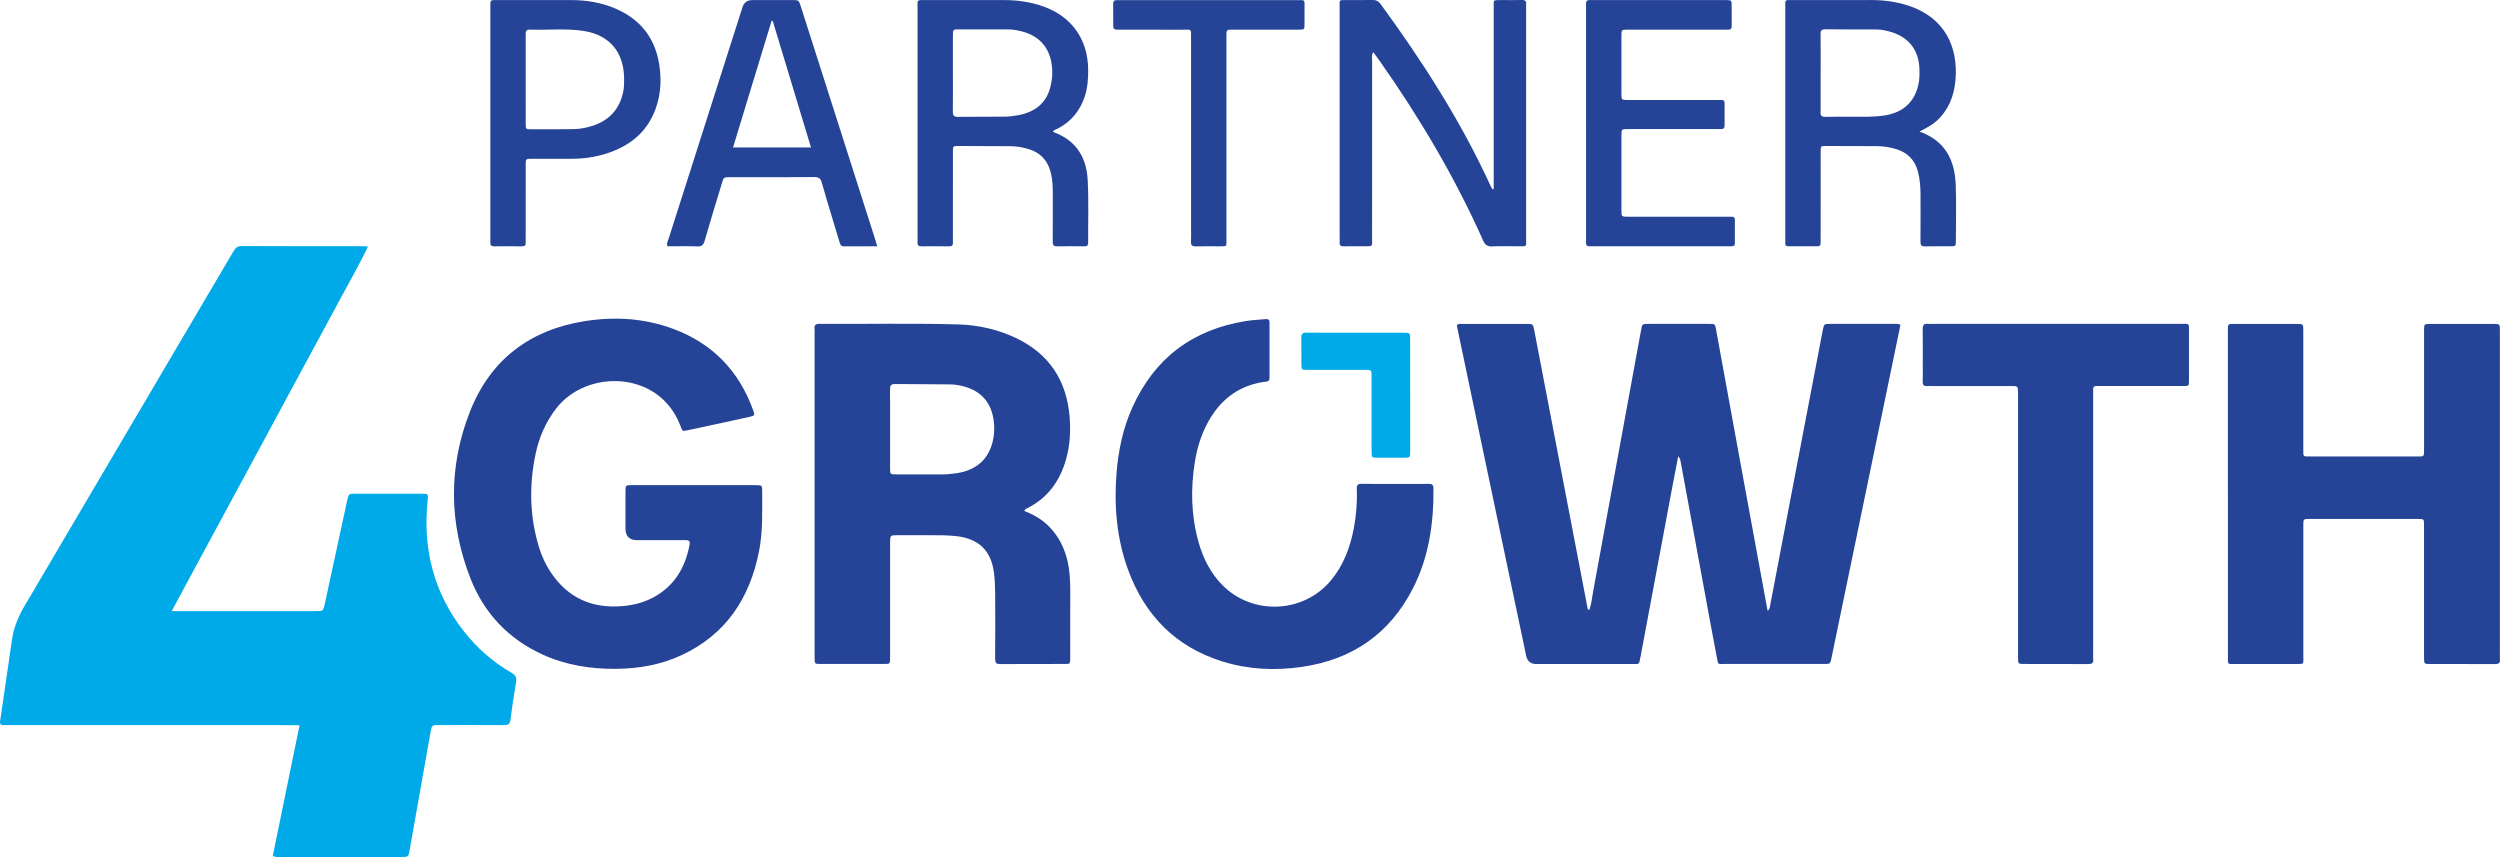
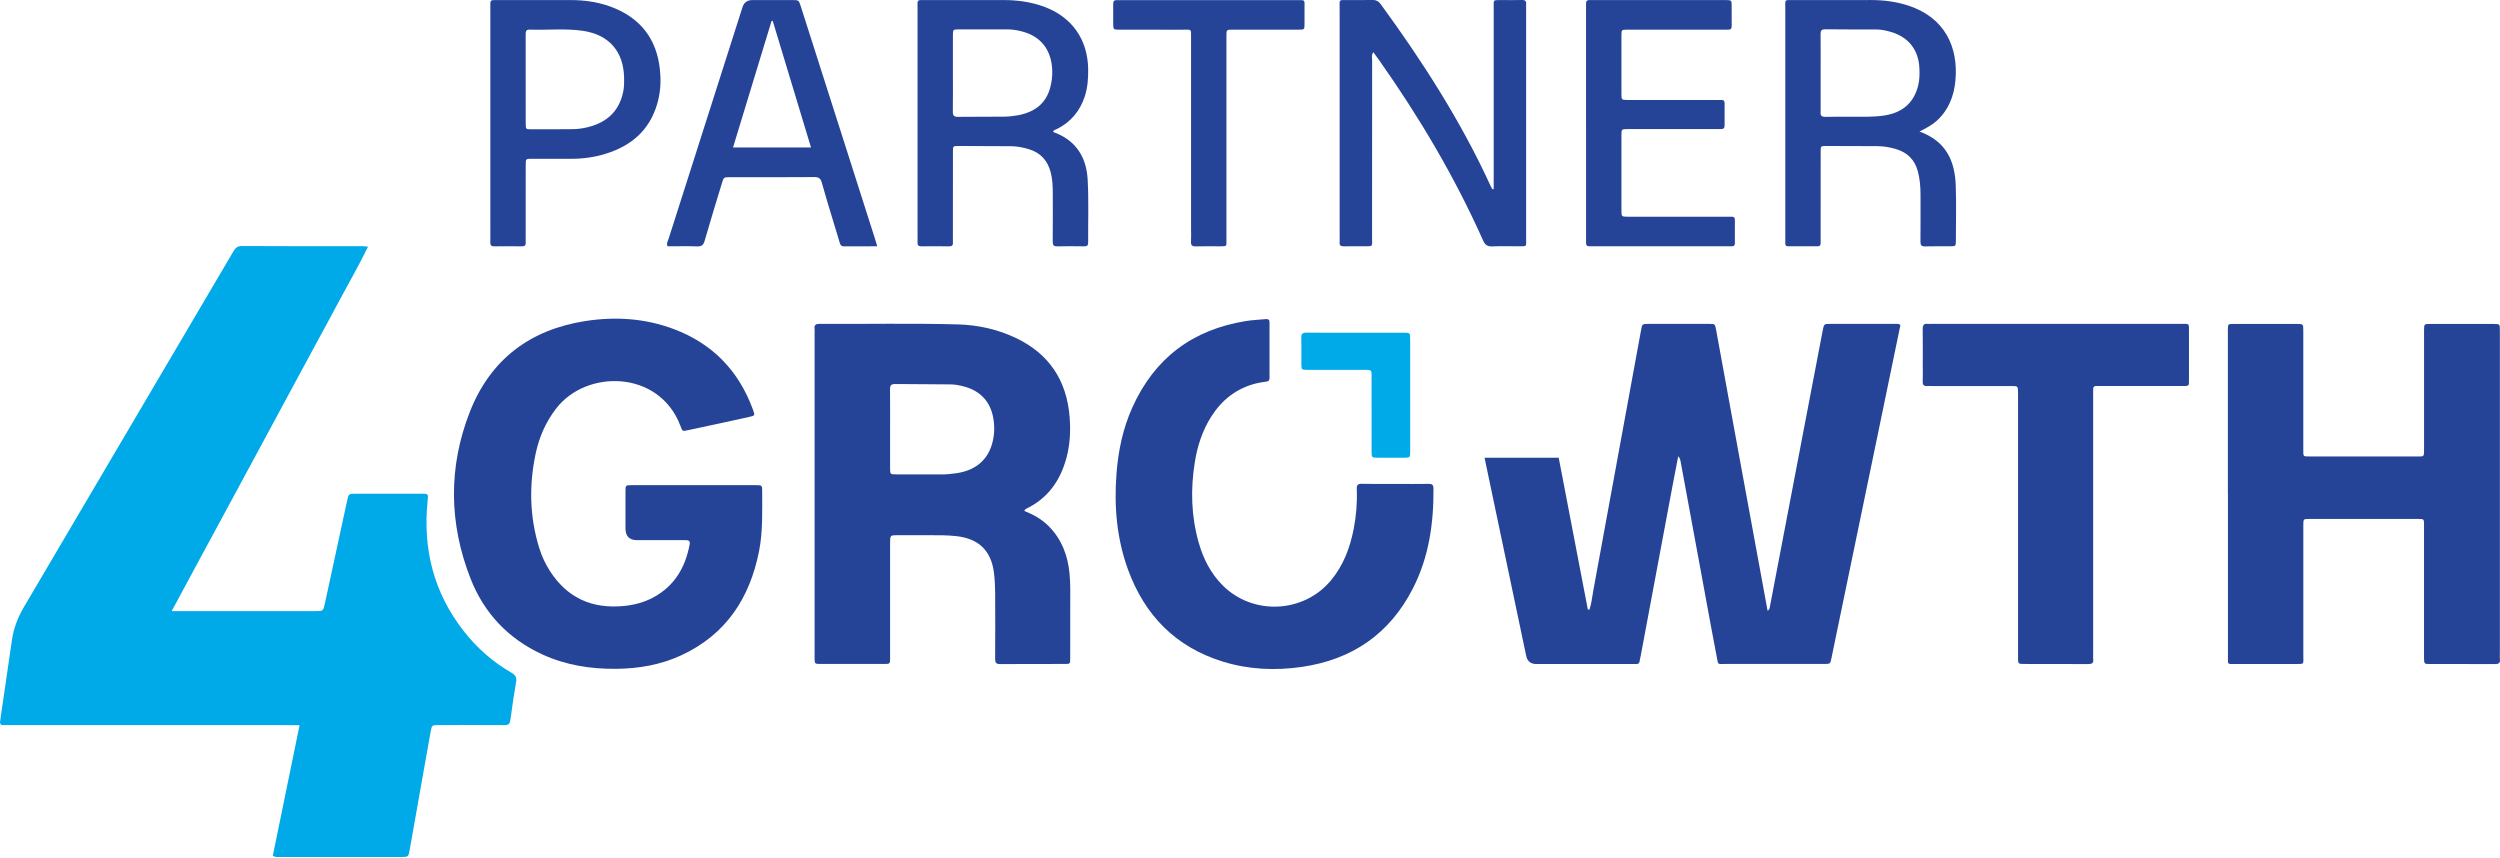
<svg xmlns="http://www.w3.org/2000/svg" id="Calque_1" data-name="Calque 1" viewBox="0 0 780.88 267.7">
  <defs>
    <style>
      .cls-1 {
        fill: #00aae9;
      }

      .cls-2 {
        fill: #254497;
      }
    </style>
+     <clipPath id="w-crop">
+       <rect x="489" y="0" width="291.88" height="267.7" />
+       <rect x="0" y="142.97" width="489" height="124.73" />
+     </clipPath>
  </defs>
  <path class="cls-1" d="M53.63,190.88h13.02c10.64,0,21.27,0,31.91,0,2.37,0,2.4,0,2.91-2.36,2.32-10.69,4.63-21.37,6.94-32.06.48-2.23.47-2.25,2.76-2.25,6.8,0,13.6,0,20.39,0,2.26,0,2.24.02,2.01,2.24-1.55,15.05,1.91,28.71,11.3,40.71,4.13,5.28,9.11,9.64,14.92,12.99,1.24.72,1.66,1.47,1.42,2.86-.66,3.94-1.29,7.88-1.78,11.84-.17,1.39-.77,1.65-2.01,1.64-6.24-.05-12.48-.02-18.72-.02-.56,0-1.12,0-1.68,0-2.11.02-2.13.02-2.53,2.18-.55,2.98-1.06,5.97-1.59,8.96-1.64,9.27-3.28,18.55-4.93,27.82-.4,2.24-.42,2.25-2.73,2.25-12.56,0-25.11,0-37.67,0-.71,0-1.44.16-2.36-.37,2.75-13.41,5.52-26.91,8.36-40.78-5.3-.1-10.45-.04-15.59-.05-5.2-.01-10.4,0-15.6,0H.51c-.63-.45-.52-.87-.47-1.24,1.22-8.45,2.44-16.91,3.69-25.36.54-3.68,1.87-7.09,3.75-10.29,21.78-36.97,43.56-73.93,65.33-110.91.63-1.07,1.18-1.84,2.71-1.83,12.64.08,25.27.05,37.91.05.39,0,.77.06,1.52.12-2.72,5.7-5.81,10.97-8.67,16.35-2.88,5.43-5.85,10.82-8.77,16.23-2.93,5.41-5.85,10.82-8.77,16.24-2.88,5.34-5.77,10.68-8.65,16.03-2.92,5.41-5.84,10.83-8.77,16.24-2.92,5.41-5.86,10.82-8.78,16.23-2.91,5.39-5.81,10.78-8.92,16.55Z" />
-   <path class="cls-2" d="M496.43,190.49c.68-1.82.83-3.79,1.18-5.69,5.02-27.24,10-54.49,14.99-81.74.34-1.86.34-1.88,2.28-1.89,6.32-.01,12.64-.01,18.96,0,1.82,0,1.85.02,2.17,1.75,2.45,13.35,4.88,26.7,7.32,40.05,2.92,15.93,5.85,31.85,8.78,47.8.64-.35.65-.94.76-1.48,3.87-20.23,7.74-40.46,11.6-60.68,1.62-8.47,3.23-16.94,4.86-25.4.39-2.02.4-2.04,2.42-2.04,6.64,0,13.28,0,19.92,0,.62,0,1.29-.15,1.93.34-1.79,8.63-3.58,17.31-5.37,25.98-4.57,22.04-9.14,44.08-13.7,66.12-.83,3.99-1.64,7.98-2.47,11.96-.37,1.8-.39,1.82-2.36,1.82-10.32,0-20.64.01-30.96,0-2.37,0-2,.36-2.5-2.17-1.36-6.97-2.61-13.97-3.9-20.95-2.45-13.27-4.89-26.54-7.34-39.8-.11-.61-.15-1.27-.81-1.96-.67,3.51-1.33,6.87-1.96,10.23-3.26,17.42-6.52,34.84-9.78,52.26-.09.47-.25.93-.29,1.41-.05.68-.37,1.01-1.06,1-.56,0-1.12,0-1.68,0-9.84,0-19.68,0-29.52,0q-2.65,0-3.19-2.54c-3.53-16.79-7.06-33.59-10.59-50.38-3.64-17.34-7.28-34.68-10.92-52.03-.06-.31-.09-.62-.13-.91.57-.58,1.24-.36,1.85-.37,6.64-.02,13.28-.02,19.92,0,1.97,0,2.01.01,2.39,2.01,2.18,11.29,4.34,22.58,6.5,33.87,3.37,17.56,6.73,35.12,10.11,52.68.05.27-.02.66.59.75Z" />
+   <path class="cls-2" clip-path="url(#w-crop)" d="M496.43,190.49c.68-1.82.83-3.79,1.18-5.69,5.02-27.24,10-54.49,14.99-81.74.34-1.86.34-1.88,2.28-1.89,6.32-.01,12.64-.01,18.96,0,1.82,0,1.85.02,2.17,1.75,2.45,13.35,4.88,26.7,7.32,40.05,2.92,15.93,5.85,31.85,8.78,47.8.64-.35.65-.94.76-1.48,3.87-20.23,7.74-40.46,11.6-60.68,1.62-8.47,3.23-16.94,4.86-25.4.39-2.02.4-2.04,2.42-2.04,6.64,0,13.28,0,19.92,0,.62,0,1.29-.15,1.93.34-1.79,8.63-3.58,17.31-5.37,25.98-4.57,22.04-9.14,44.08-13.7,66.12-.83,3.99-1.64,7.98-2.47,11.96-.37,1.8-.39,1.82-2.36,1.82-10.32,0-20.64.01-30.96,0-2.37,0-2,.36-2.5-2.17-1.36-6.97-2.61-13.97-3.9-20.95-2.45-13.27-4.89-26.54-7.34-39.8-.11-.61-.15-1.27-.81-1.96-.67,3.51-1.33,6.87-1.96,10.23-3.26,17.42-6.52,34.84-9.78,52.26-.09.47-.25.93-.29,1.41-.05.68-.37,1.01-1.06,1-.56,0-1.12,0-1.68,0-9.84,0-19.68,0-29.52,0q-2.65,0-3.19-2.54c-3.53-16.79-7.06-33.59-10.59-50.38-3.64-17.34-7.28-34.68-10.92-52.03-.06-.31-.09-.62-.13-.91.57-.58,1.24-.36,1.85-.37,6.64-.02,13.28-.02,19.92,0,1.97,0,2.01.01,2.39,2.01,2.18,11.29,4.34,22.58,6.5,33.87,3.37,17.56,6.73,35.12,10.11,52.68.05.27-.02.66.59.75Z" />
  <path class="cls-2" d="M334.06,179.04c-.56-5.65-2.49-10.7-6.59-14.78-2.13-2.11-4.68-3.55-7.53-4.67.19-.34.21-.42.27-.46.12-.1.25-.19.39-.26,6.73-3.25,10.59-8.77,12.5-15.82,1.14-4.21,1.34-8.51,1-12.83-.92-11.38-6.39-19.7-16.77-24.64-5.71-2.72-11.81-4.07-18.08-4.25-14.38-.4-28.78-.08-43.17-.18-1.2-.01-1.83.29-1.65,1.61.07.55.01,1.12.01,1.68v100.91c0,2.01.02,2.04,1.88,2.04,6.64.02,13.28.02,19.91,0,1.76,0,1.79-.03,1.79-1.87.01-7.91,0-15.82,0-23.73v-12.22c.01-2.38.02-2.39,2.31-2.4,3.19,0,6.39,0,9.59,0,2.96,0,5.91-.03,8.86.3,6.94.79,10.85,4.56,11.69,11.49.25,2.06.36,4.15.37,6.22.04,6.87.04,13.74-.01,20.61,0,1.23.33,1.65,1.61,1.64,6.71-.06,13.43-.02,20.15-.04,1.65,0,1.69-.04,1.69-1.75.02-5.35.01-10.71.01-16.06-.01-3.51.12-7.03-.23-10.54ZM310.37,136.32c-.94,6.55-4.95,10.52-11.61,11.49-1.66.24-3.32.4-5.01.38-4.63-.03-9.26,0-13.89-.02-1.8,0-1.83-.04-1.84-1.88,0-4.07,0-8.14,0-12.21s.03-8.29-.02-12.44c-.02-1.19.28-1.7,1.58-1.69,5.83.08,11.66.03,17.48.12,1.34.02,2.71.3,4.01.64,5.54,1.46,8.74,5.27,9.36,11.08.16,1.51.16,3.03-.06,4.53Z" />
  <path class="cls-2" d="M695.88,154.29v-49.87c0-.48,0-.96,0-1.44.03-1.77.03-1.8,1.86-1.8,6.56-.01,13.12-.01,19.67,0,2.01,0,2.03.03,2.03,2.15,0,11.91,0,23.82,0,35.72,0,.48,0,.96,0,1.44,0,2.2-.11,2.08,2.09,2.08,11.12,0,22.23,0,33.35,0,2.34,0,2.28.25,2.28-2.39,0-11.91,0-23.82,0-35.72,0-.48,0-.96,0-1.44.04-1.8.04-1.83,1.88-1.83,6.64-.01,13.28-.01,19.91,0,1.87,0,1.89.03,1.89,2.05,0,8.23,0,16.46,0,24.69,0,25.41,0,50.83,0,76.24,0,.56-.06,1.13.01,1.68.19,1.35-.49,1.59-1.66,1.58-6.72-.04-13.44-.01-20.15-.02-1.86,0-1.88-.03-1.89-2.05,0-10.39,0-20.78,0-31.17,0-3.44.01-6.87,0-10.31-.01-1.73-.04-1.77-1.67-1.78-11.44-.01-22.87-.01-34.31,0-1.7,0-1.72.04-1.72,1.94,0,13.59,0,27.17,0,40.76,0,2.81.41,2.59-2.52,2.6-6.24,0-12.48.01-18.71,0-2.59,0-2.32.28-2.32-2.29,0-16.94,0-33.88,0-50.83Z" />
  <path class="cls-2" d="M216.74,151.54c6.4,0,12.8,0,19.19,0,2.12,0,2.15.02,2.14,2.01-.01,6.23.24,12.46-.98,18.63-2.91,14.67-10.32,25.99-24.2,32.46-6.48,3.02-13.37,4.21-20.49,4.27-8.02.07-15.77-1.16-23.09-4.54-10.59-4.89-18.11-12.87-22.33-23.63-6.77-17.28-6.99-34.87-.2-52.15,6.4-16.28,18.75-25.62,36.05-28.31,9.4-1.46,18.67-.86,27.63,2.51,12.09,4.54,20.28,13.01,24.71,25.12.69,1.87.67,1.91-1.17,2.32-6.32,1.39-12.63,2.79-18.96,4.1-1.96.41-1.81.52-2.56-1.44-6.63-17.31-29.27-17.6-38.74-5.32-3.24,4.2-5.31,8.89-6.41,14.04-2.12,9.95-1.92,19.83,1.11,29.58.78,2.52,1.89,4.92,3.32,7.15,5.42,8.45,13.21,11.9,23.11,10.94,3.22-.31,6.29-1.12,9.15-2.65,6.64-3.56,10.04-9.35,11.39-16.56.21-1.14-.31-1.36-1.3-1.36-5.04.03-10.08.01-15.11.01q-3.63,0-3.63-3.68c0-3.84,0-7.67,0-11.51,0-1.96.02-1.98,1.95-1.99,6.48-.01,12.96,0,19.43,0Z" />
  <path class="cls-2" d="M435.9,151.16c3.44,0,6.88.03,10.32-.02,1.12-.02,1.52.31,1.53,1.49.08,10.84-1.42,21.36-6.41,31.13-7.26,14.23-18.99,22.28-34.72,24.55-8.33,1.21-16.61.83-24.68-1.66-14.72-4.55-24.39-14.44-29.61-28.76-3.53-9.69-4.38-19.75-3.59-29.98.55-7.14,2-14.07,4.94-20.62,6.94-15.44,18.85-24.36,35.54-27.02,1.98-.32,3.98-.39,5.96-.58.86-.08,1.37.02,1.36,1.06-.03,5.75-.02,11.51,0,17.26,0,.8-.29,1.12-1.08,1.2-1.03.11-2.06.3-3.07.54-6.14,1.51-10.74,5.14-14.08,10.42-2.73,4.32-4.28,9.08-5.09,14.09-1.37,8.47-1.17,16.88,1.18,25.17,1.43,5.06,3.75,9.67,7.53,13.44,9.4,9.38,25.14,8.7,33.7-1.47,3.97-4.72,6.05-10.28,7.21-16.24.79-4.09,1.12-8.24.95-12.4-.05-1.24.29-1.67,1.57-1.64,3.52.08,7.04.03,10.56.03Z" />
  <path class="cls-2" d="M653.8,163.91v40.51c0,.48-.06.97.01,1.44.2,1.34-.47,1.57-1.65,1.56-6.64-.04-13.27-.01-19.91-.03-1.89,0-1.91-.03-1.91-2.02,0-12.15,0-24.29,0-36.44,0-14.94,0-29.88,0-44.83,0-.48,0-.96,0-1.44-.03-2.06-.03-2.08-2.1-2.08-8.24,0-16.47,0-24.71,0-.48,0-.96-.04-1.44,0-1.11.1-1.6-.29-1.53-1.48.09-1.51.02-3.04.02-4.55,0-3.92.04-7.83-.02-11.75-.02-1.25.37-1.79,1.64-1.64.39.05.8,0,1.2,0,25.83,0,51.66,0,77.48,0,3.16,0,2.85-.39,2.85,2.78.01,4.79,0,9.59,0,14.38,0,2.4.12,2.25-2.17,2.25-8.4,0-16.79,0-25.19,0-.56,0-1.12,0-1.68,0-.58,0-.87.31-.88.89,0,.64-.01,1.28-.01,1.92,0,13.5,0,27.01,0,40.51Z" />
  <path class="cls-2" d="M466.56,59.09v-2.55c0-17.66,0-35.33,0-52.99,0-.4,0-.8,0-1.2.02-2.42-.33-2.33,2.31-2.33,2.16,0,4.32.05,6.48-.02,1.07-.03,1.45.36,1.34,1.38-.04.39,0,.8,0,1.2,0,23.9,0,47.79,0,71.69,0,3.05.4,2.63-2.67,2.65-2.64.02-5.28-.08-7.92.04-1.5.07-2.24-.46-2.85-1.84-8.85-19.84-19.87-38.43-32.36-56.17-.6-.85-1.21-1.68-1.92-2.65-.66.9-.38,1.79-.38,2.59-.02,18.46,0,36.92-.02,55.39,0,2.94.42,2.62-2.72,2.64-2,.01-4-.03-6,.02-.97.02-1.53-.21-1.41-1.31.05-.47,0-.96,0-1.44,0-23.82,0-47.63,0-71.45,0-3.11-.42-2.69,2.6-2.72,2.48-.02,4.96.05,7.44-.03,1.22-.04,2.03.28,2.8,1.33,13.13,17.97,25.1,36.63,34.39,56.92.13.29.31.56.46.84h.43Z" />
  <path class="cls-2" d="M339.73,56.05c-.39-6.89-3.61-12.16-10.43-14.69-.14-.05-.25-.16-.38-.23.26-.6.87-.66,1.36-.91,4.28-2.19,7.08-5.61,8.57-10.16.9-2.78,1.08-5.63,1.04-8.52-.15-9.31-5.15-16.34-13.93-19.5-4.03-1.45-8.21-2.03-12.48-2.02-8.08.01-16.16-.01-24.24,0-3.07,0-2.64-.23-2.64,2.73-.01,23.82,0,47.64,0,71.46,0,.48.03.96-.01,1.43-.07.9.26,1.31,1.21,1.3,2.88-.03,5.76-.04,8.64.01.96.01,1.28-.38,1.21-1.27-.04-.56-.01-1.12-.01-1.68,0-8.87,0-17.75.01-26.62,0-1.73.03-1.78,1.66-1.78,5.52,0,11.04.03,16.55.07,1.85.02,3.66.38,5.43.9,3.81,1.13,6.04,3.7,6.96,7.5.52,2.12.59,4.27.59,6.43,0,4.96.02,9.91-.02,14.87-.01,1.07.19,1.62,1.43,1.58,2.8-.07,5.6-.05,8.4-.01.92.02,1.25-.29,1.24-1.23-.05-6.55.21-13.12-.16-19.66ZM328.04,27.35c-1.39,5.18-5.08,7.73-10.11,8.66-1.4.26-2.85.41-4.29.43-4.8.05-9.6-.01-14.39.06-1.27.02-1.65-.41-1.63-1.65.06-4.07.02-8.15.02-12.23,0-3.83,0-7.67,0-11.51.01-1.89.03-1.92,1.76-1.93,5.12-.01,10.24.01,15.36,0,1.54,0,3.04.27,4.5.65,5.87,1.53,9.14,5.75,9.41,12.07.08,1.85-.16,3.67-.63,5.45Z" />
  <path class="cls-2" d="M610.88,57.91c-.26-7.67-3.06-13.85-11.33-16.82,2.12-1.1,3.89-2,5.38-3.35,3.69-3.36,5.38-7.66,5.84-12.5,1.01-10.53-3.31-19.73-14.63-23.47-3.83-1.26-7.78-1.76-11.8-1.76-8,.02-15.99,0-23.98.02-3.11,0-2.71-.41-2.72,2.6,0,23.89,0,47.78,0,71.66,0,.56.01,1.12,0,1.68,0,.53.13.94.77.95h9.36c.73,0,.94-.43.91-1.08-.02-.56,0-1.12,0-1.68,0-8.95,0-17.9.01-26.84,0-1.68.03-1.72,1.68-1.72,5.36,0,10.72.03,16.07.05,2.01.02,3.98.36,5.9.95,3.48,1.07,5.73,3.34,6.69,6.87.66,2.41.84,4.87.85,7.36,0,4.87.03,9.74-.02,14.61-.02,1.13.28,1.55,1.47,1.52,2.63-.08,5.27-.01,7.91-.04,1.64,0,1.67-.04,1.68-1.76.01-5.75.16-11.51-.04-17.25ZM588.48,36.09c-3.34.49-6.7.37-10.05.38-2.71,0-5.43-.06-8.15.03-1.28.05-1.76-.41-1.6-1.63.01-.08,0-.16,0-.24v-11.74c0-4.07.03-8.14-.02-12.21-.01-1.11.27-1.54,1.47-1.53,5.35.07,10.7.04,16.05.06,1.53.01,3.01.34,4.47.77,5.54,1.65,8.65,5.63,8.88,11.4.07,1.75.06,3.5-.36,5.23-1.29,5.43-4.89,8.62-10.69,9.48Z" />
  <path class="cls-2" d="M273.26,74.44c-2.93-9.2-5.86-18.39-8.8-27.58-4.78-14.97-9.56-29.94-14.34-44.9-.62-1.93-.63-1.93-2.6-1.94-4.15-.01-8.31,0-12.47,0q-2.42,0-3.13,2.22c-7.69,24.08-15.38,48.17-23.05,72.26-.23.72-.75,1.42-.38,2.43,3.06,0,6.17-.07,9.28.03,1.35.05,1.93-.38,2.31-1.7,1.74-6.06,3.6-12.08,5.43-18.11.54-1.79.56-1.8,2.44-1.8,8.79,0,17.58.03,26.38-.04,1.35-.01,1.98.37,2.35,1.7,1.08,3.92,2.29,7.8,3.46,11.7.71,2.37,1.45,4.73,2.15,7.1.2.65.43,1.14,1.27,1.13,3.42-.03,6.85-.01,10.45-.01-.3-.98-.51-1.74-.75-2.49ZM228.96,46.07c4.03-13.22,8.04-26.37,12.04-39.52.12-.01.24-.02.36-.03,3.97,13.11,7.93,26.22,11.96,39.55h-24.36Z" />
  <path class="cls-2" d="M206.27,23.63c-.48-9.82-4.88-17.05-14.1-20.98C187.7.74,182.97.01,178.12.02c-7.52.01-15.03,0-22.55,0-.48,0-.96.01-1.44.01-.71-.01-1,.35-.97,1.03.02.56,0,1.12,0,1.68v67.39c0,1.84.03,3.68-.01,5.52-.03.9.27,1.3,1.22,1.29,2.88-.03,5.76-.04,8.64.01.96.01,1.27-.39,1.2-1.28-.04-.56-.01-1.12-.01-1.68,0-7.51,0-15.03.01-22.54,0-1.82.03-1.85,1.85-1.85,4.08-.02,8.16-.03,12.24,0,3.7.02,7.34-.47,10.87-1.57,7.92-2.44,13.62-7.25,16.05-15.39.88-2.93,1.21-5.96,1.05-9.01ZM194.68,28.53c-1.09,5.53-4.37,9.11-9.72,10.81-1.91.6-3.89.97-5.89,1-4.4.05-8.8.05-13.2.04-1.63,0-1.66-.04-1.66-1.78-.02-4.64-.01-9.27-.01-13.91s.01-9.27,0-13.91c0-.88.05-1.57,1.24-1.53,5.59.2,11.2-.44,16.77.4,8.03,1.23,12.54,6.42,12.73,14.58.04,1.44.02,2.88-.25,4.3Z" />
  <path class="cls-2" d="M495.4,38.49c0-11.83,0-23.66,0-35.48,0-.56.03-1.12,0-1.68-.06-.88.23-1.37,1.2-1.31.48.03.96,0,1.44,0,13.44,0,26.87,0,40.31,0,.24,0,.48,0,.72,0,1.8.04,1.81.04,1.82,1.86.02,2.08-.02,4.16.01,6.23.01.81-.29,1.19-1.11,1.15-.56-.03-1.12,0-1.68,0-9.6,0-19.19,0-28.79,0-.4,0-.8-.01-1.2,0-1.62.05-1.64.05-1.66,1.8-.02,1.84,0,3.68,0,5.51,0,4.24,0,8.47,0,12.71,0,1.92.03,1.95,1.99,1.95,9.2,0,18.39,0,27.59,0,.56,0,1.12.02,1.68,0,.74-.03.96.36.96,1.04-.01,2.32-.01,4.64,0,6.95,0,.82-.39,1.13-1.18,1.1-.88-.03-1.76,0-2.64,0-8.8,0-17.59,0-26.39,0-1.98,0-2.01.02-2.01,1.91,0,7.83-.01,15.66,0,23.5,0,1.93.03,1.95,1.98,1.96,10.24,0,20.47,0,30.71,0,.56,0,1.12.02,1.68,0,.66-.02,1.07.19,1.06.94-.01,2.48,0,4.95,0,7.43,0,.6-.32.85-.88.86-.48,0-.96,0-1.44,0-13.92,0-27.83,0-41.75,0-.48,0-.96-.01-1.44,0-.71,0-.99-.35-.97-1.04.02-.56,0-1.12,0-1.68,0-11.91,0-23.82,0-35.72Z" />
  <path class="cls-2" d="M383.08,43.05c0,10.63,0,21.26,0,31.88,0,2,.21,2.01-1.89,2.01-2.56-.01-5.12-.05-7.68.02-1.15.03-1.57-.36-1.5-1.52.09-1.35.02-2.72.02-4.07,0-19.82,0-39.63,0-59.45,0-3.08.26-2.63-2.71-2.64-6.56-.02-13.11,0-19.67-.01-1.91,0-1.93-.03-1.94-1.99-.02-2,.03-4-.01-5.99-.02-.93.34-1.32,1.26-1.25.48.04.96,0,1.44,0,18.15,0,36.3,0,54.45,0,3.06,0,2.59-.28,2.62,2.72.02,1.6.02,3.2,0,4.79-.02,1.67-.04,1.7-1.72,1.71-5.44.02-10.87,0-16.31,0-1.52,0-3.04-.02-4.56,0-1.77.02-1.8.04-1.8,1.9,0,10.63,0,21.26,0,31.88Z" />
  <path class="cls-1" d="M440.48,123.5c0,5.83,0,11.66,0,17.48,0,1.96-.03,1.98-1.98,1.99-2.72.02-5.43.02-8.15,0-1.9-.01-1.93-.03-1.93-2.03-.01-7.26.01-14.53-.01-21.79-.02-4.13.54-3.6-3.75-3.62-5.43-.03-10.87,0-16.3-.01-1.83,0-1.85-.04-1.87-1.86-.02-2.71.05-5.43-.03-8.14-.04-1.3.48-1.64,1.68-1.62,3.67.05,7.35.02,11.02.02,6.39,0,12.78,0,19.17,0,2.11,0,2.14.03,2.14,2.11.01,5.83,0,11.66,0,17.48Z" />
</svg>
